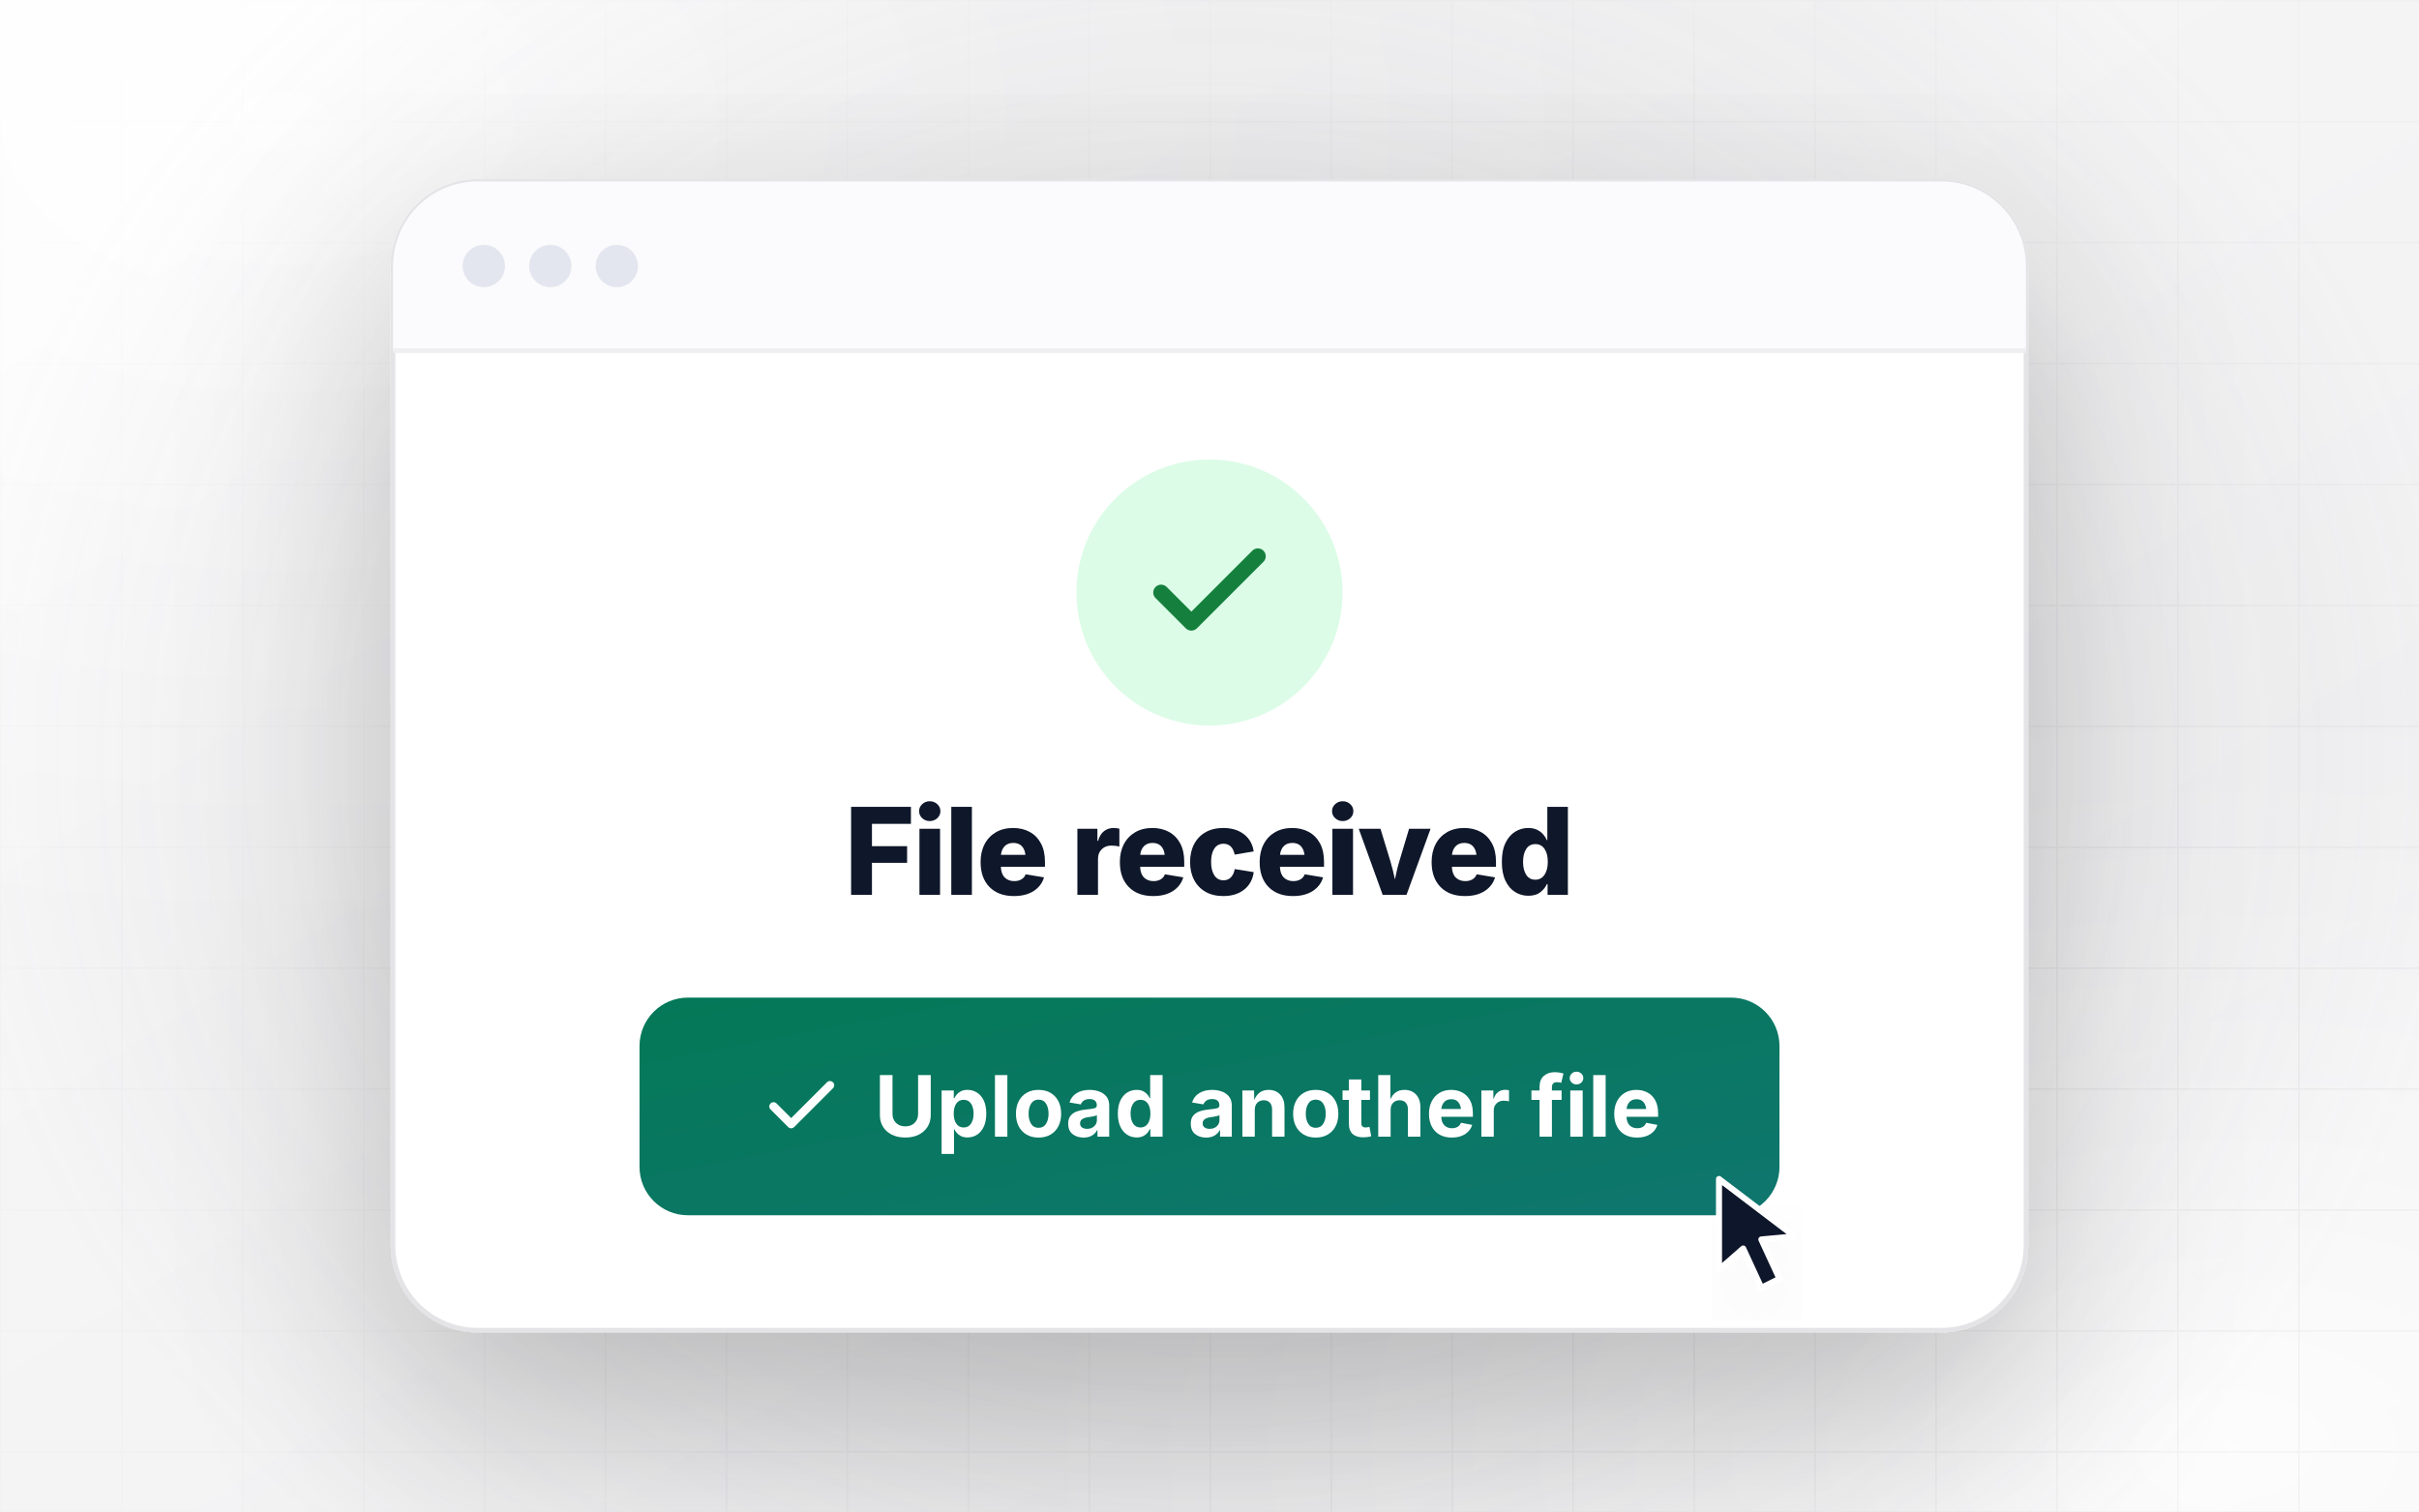
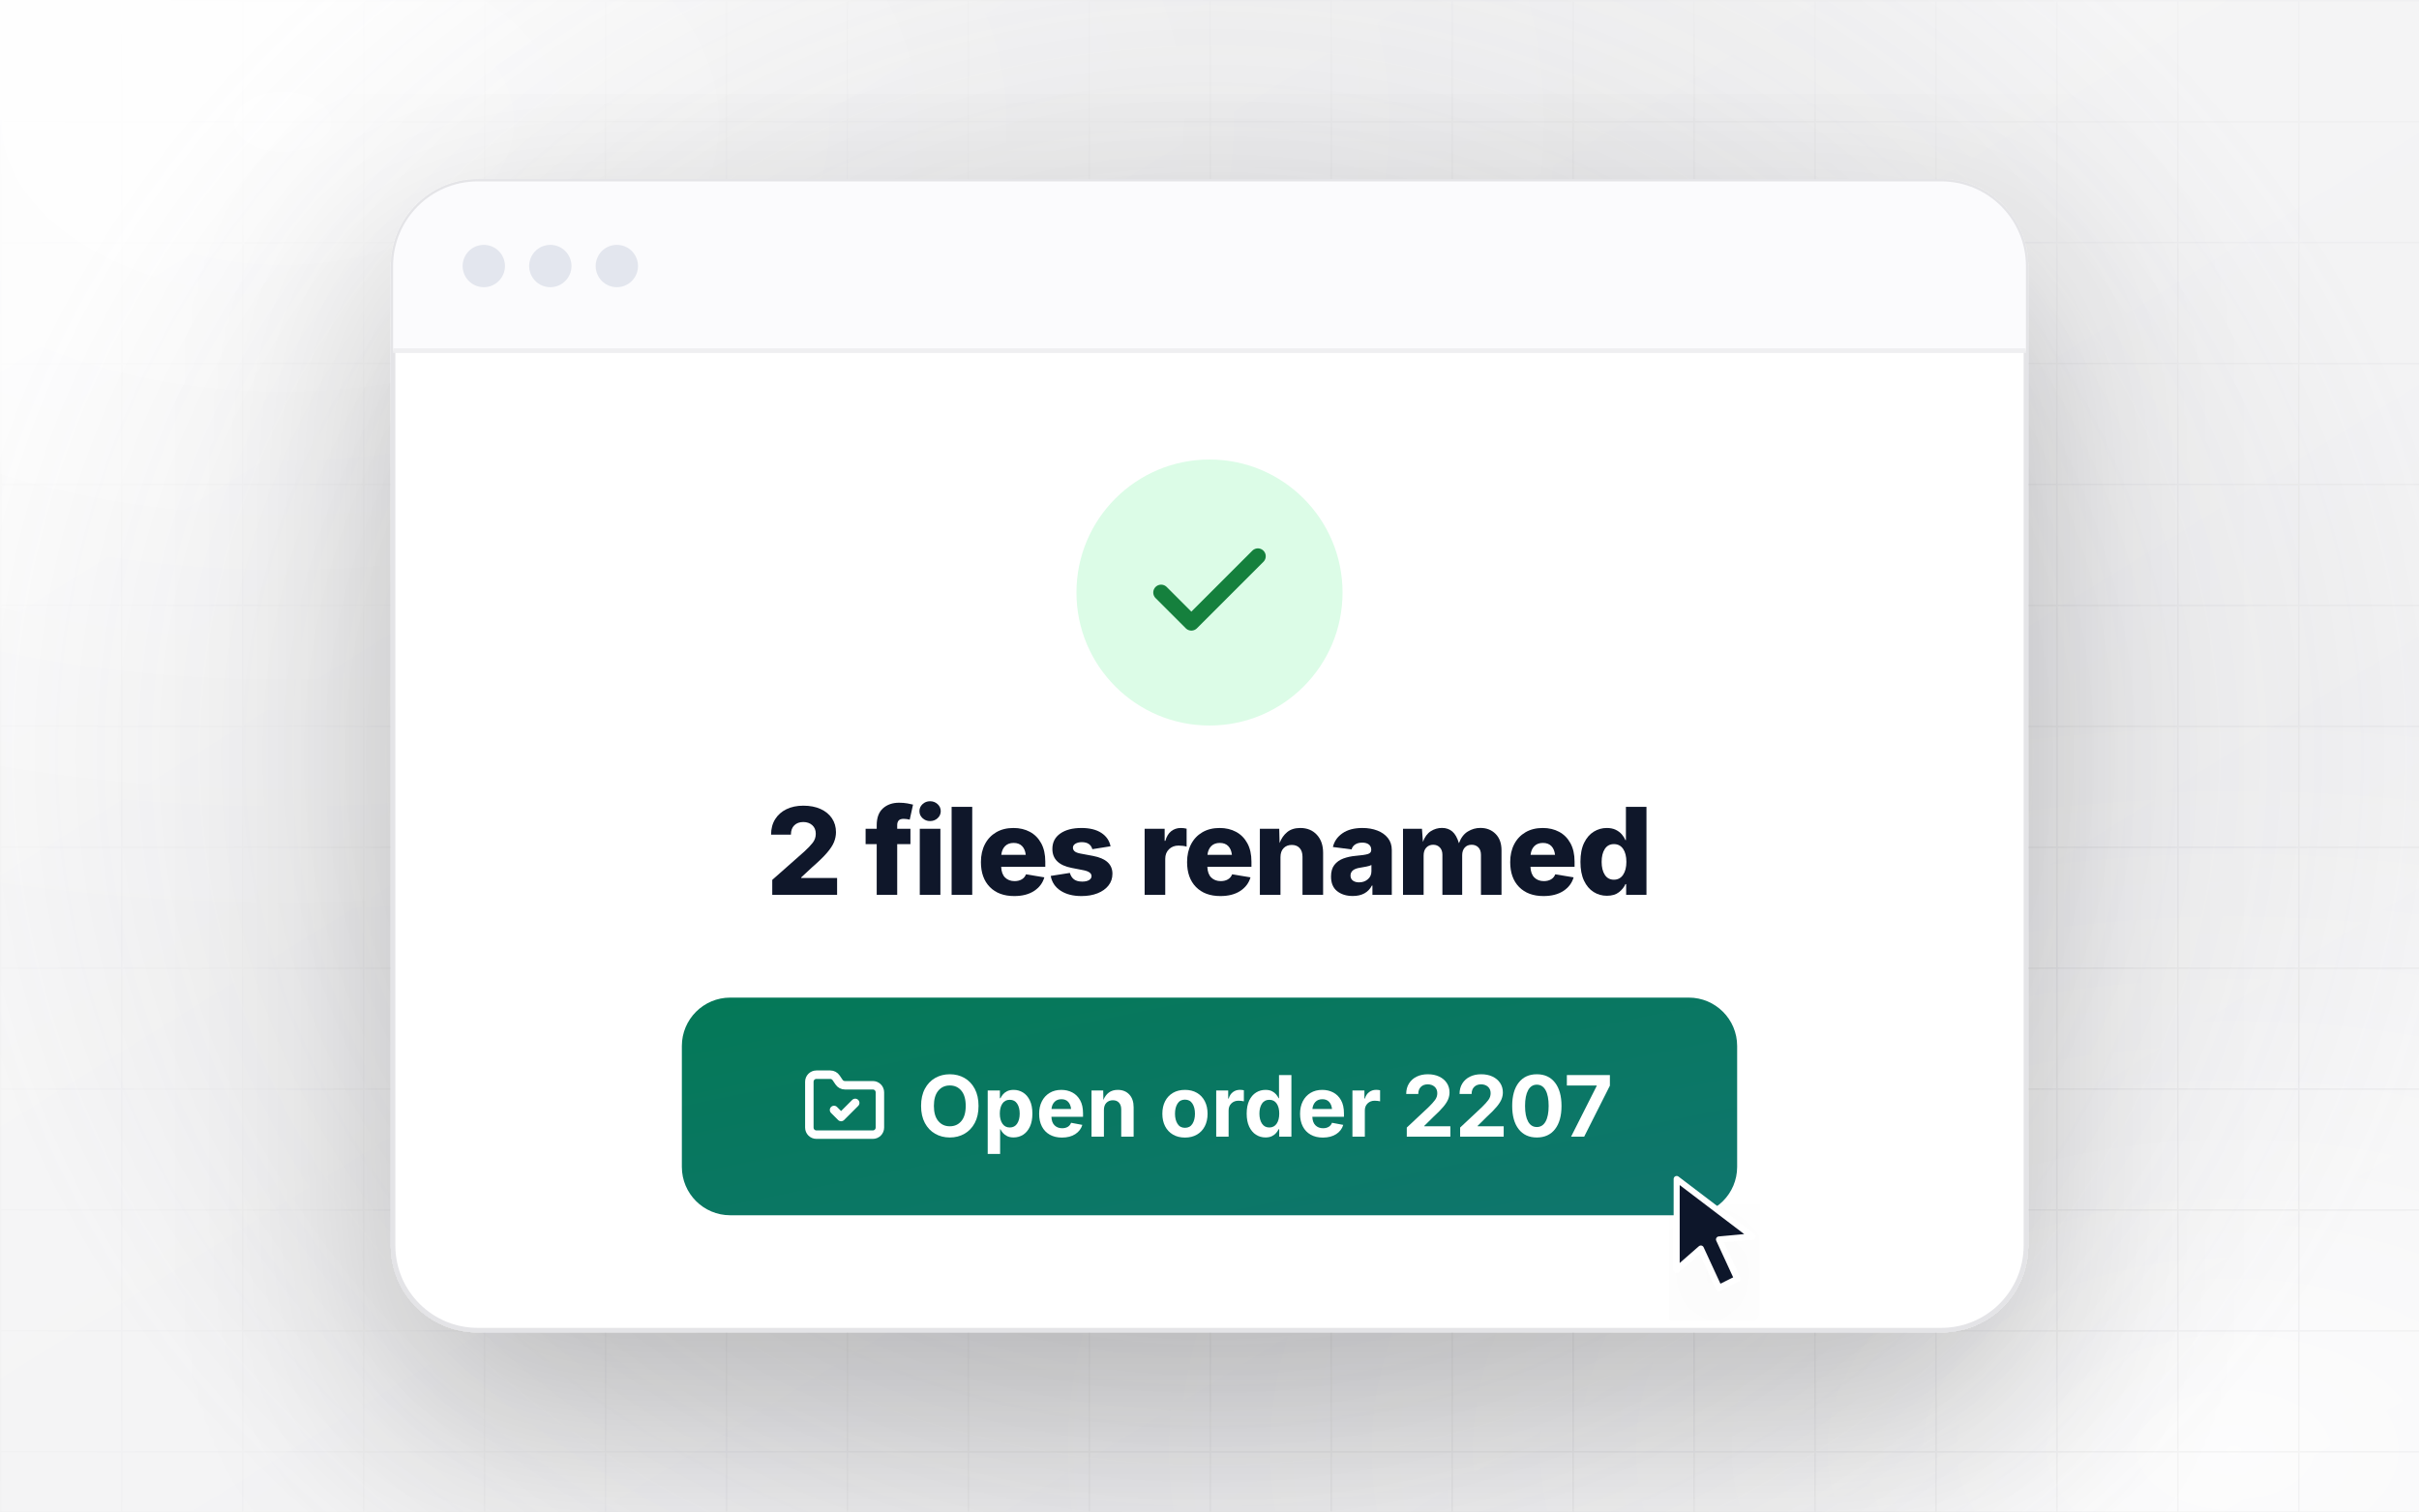
<svg xmlns="http://www.w3.org/2000/svg" xmlns:xlink="http://www.w3.org/1999/xlink" viewBox="0 0 800 500" width="800" height="500" role="img">
  <defs>
    <linearGradient id="bg" x1="0" y1="0" x2="1" y2="1">
      <stop offset="0" stop-color="#FAFAFA" />
      <stop offset="1" stop-color="#EEEEF0" />
    </linearGradient>
    <radialGradient id="glowA" cx="0.12" cy="0.08" r="0.55">
      <stop offset="0" stop-color="#FFFFFF" stop-opacity="0.95" />
      <stop offset="1" stop-color="#FFFFFF" stop-opacity="0" />
    </radialGradient>
    <radialGradient id="glowB" cx="0.92" cy="0.96" r="0.5">
      <stop offset="0" stop-color="#FFFFFF" stop-opacity="0.85" />
      <stop offset="1" stop-color="#FFFFFF" stop-opacity="0" />
    </radialGradient>
    <linearGradient id="gAcc" x1="0" y1="0" x2="1" y2="1">
      <stop offset="0" stop-color="#047857" />
      <stop offset="1" stop-color="#0F766E" />
    </linearGradient>
    <linearGradient id="gStroke" x1="0" y1="0" x2="1" y2="0">
      <stop offset="0" stop-color="#6EE7B7" />
      <stop offset="1" stop-color="#5EEAD4" />
    </linearGradient>
    <pattern id="grid" width="40" height="40" patternUnits="userSpaceOnUse">
      <path d="M40 0H0V40" fill="none" stroke="#52525B" stroke-opacity="0.07" stroke-width="1" />
    </pattern>
    <radialGradient id="fade" cx="0.5" cy="0.45" r="0.65">
      <stop offset="0" stop-color="#fff" stop-opacity="1" />
      <stop offset="1" stop-color="#fff" stop-opacity="0" />
    </radialGradient>
    <mask id="gridMask">
      <rect width="1200" height="800" fill="url(#fade)" />
    </mask>
    <filter id="e1" x="-10%" y="-10%" width="120%" height="140%">
      <feDropShadow dx="0" dy="1" stdDeviation="1.2" flood-color="#0F172A" flood-opacity="0.07" />
      <feDropShadow dx="0" dy="12" stdDeviation="18" flood-color="#18181B" flood-opacity="0.08" />
    </filter>
    <filter id="e2" x="-15%" y="-15%" width="130%" height="160%">
      <feDropShadow dx="0" dy="2" stdDeviation="3" flood-color="#0F172A" flood-opacity="0.10" />
      <feDropShadow dx="0" dy="28" stdDeviation="34" flood-color="#18181B" flood-opacity="0.20" />
    </filter>
    <radialGradient id="spot" cx="0.5" cy="0.5" r="0.5">
      <stop offset="0" stop-color="#71717A" stop-opacity="0.24" />
      <stop offset="1" stop-color="#71717A" stop-opacity="0" />
    </radialGradient>
-     <path id="g800_F" d="M116 0V1490H1129V1202H469V824H1064V542H469V0Z" />
+     <path id="g800_two" d="M111 0V253L653 732Q745 816 796.5 882.5Q848 949 848 1034Q848 1127 788.0 1180.0Q728 1233 636 1233Q541 1233 484.0 1177.0Q427 1121 427 1019H91Q91 1170 159.5 1280.0Q228 1390 351.0 1450.0Q474 1510 637 1510Q805 1510 929.5 1453.5Q1054 1397 1122.0 1295.5Q1190 1194 1190 1061Q1190 976 1156.5 893.0Q1123 810 1035.0 708.5Q947 607 786 467L601 295V285H1209V0Z" />
+     <path id="g800_f" d="M779 1118V859H555V0H208V859H20V1118H208V1178Q208 1370 314.0 1465.0Q420 1560 588 1560Q662 1560 727.0 1548.5Q792 1537 823 1528L767 1273Q747 1278 720.0 1282.5Q693 1287 666 1287Q604 1287 579.5 1258.5Q555 1230 555 1181V1118Z" />
    <path id="g800_i" d="M115 0V1118H464V0ZM289 1249Q215 1249 162.0 1298.0Q109 1347 109 1417Q109 1487 162.0 1536.0Q215 1585 289 1585Q364 1585 417.0 1536.0Q470 1487 470 1417Q470 1347 417.0 1298.0Q364 1249 289 1249Z" />
    <path id="g800_l" d="M464 1490V0H115V1490Z" />
    <path id="g800_e" d="M636 -21Q373 -21 222.5 132.5Q72 286 72 555Q72 727 139.5 857.0Q207 987 331.0 1059.5Q455 1132 623 1132Q780 1132 901.5 1066.5Q1023 1001 1092.5 873.5Q1162 746 1162 562V474H415Q420 353 481.5 292.5Q543 232 642 232Q712 232 763.0 261.5Q814 291 835 347L1146 296Q1104 151 971.5 65.0Q839 -21 636 -21ZM417 677H831Q821 772 769.0 825.5Q717 879 626 879Q534 879 480.5 824.5Q427 770 417 677Z" />
+     <path id="g800_s" d="M586 -21Q371 -21 232.5 69.5Q94 160 65 320L389 371Q410 298 460.0 261.0Q510 224 599 224Q672 224 714.0 249.5Q756 275 756 317Q756 390 619 417L424 455Q93 518 93 777Q93 944 226.5 1038.0Q360 1132 585 1132Q795 1132 922.0 1049.0Q1049 966 1078 822L770 773Q736 892 591 892Q528 892 484.5 866.5Q441 841 441 798Q441 764 468.0 738.5Q495 713 567 699L781 659Q1110 597 1110 357Q1110 242 1042.5 157.0Q975 72 857.0 25.5Q739 -21 586 -21Z" />
    <path id="g800_r" d="M115 0V1118H454V914H466Q496 1024 565.5 1078.0Q635 1132 727 1132Q778 1132 826 1120V816Q801 825 760.5 829.5Q720 834 688 834Q591 834 527.5 772.0Q464 710 464 610V0Z" />
-     <path id="g800_c" d="M634 -21Q459 -21 333.0 51.5Q207 124 139.5 253.5Q72 383 72 555Q72 727 139.5 857.0Q207 987 333.0 1059.5Q459 1132 634 1132Q848 1132 985.5 1025.0Q1123 918 1149 735L827 681Q810 769 762.5 817.0Q715 865 638 865Q538 865 483.0 783.5Q428 702 428 557Q428 413 483.0 329.5Q538 246 638 246Q715 246 763.5 296.0Q812 346 828 436L1150 384Q1124 196 987.0 87.5Q850 -21 634 -21Z" />
-     <path id="g800_v" d="M427 0 22 1118H390L557 571Q580 496 598.5 419.0Q617 342 635 261Q651 342 669.0 418.5Q687 495 710 571L874 1118H1238L831 0Z" />
+     <path id="g800_n" d="M464 638V0H115V1118H443L449 877Q493 993 578.0 1062.5Q663 1132 799 1132Q974 1132 1080.0 1017.0Q1186 902 1186 712V0H837V644Q837 738 789.0 791.5Q741 845 655 845Q570 845 517.0 790.5Q464 736 464 638Z" />
+     <path id="g800_a" d="M428 -20Q267 -20 163.5 62.0Q60 144 60 310Q60 434 117.0 507.0Q174 580 268.5 615.0Q363 650 476 660Q618 672 679.5 689.5Q741 707 741 759V763Q741 821 700.5 852.5Q660 884 589 884Q516 884 469.0 853.0Q422 822 408 769L92 810Q125 953 253.5 1042.5Q382 1132 592 1132Q731 1132 843.5 1089.0Q956 1046 1022.5 962.5Q1089 879 1089 759V0H761V157H752Q659 -20 428 -20ZM534 211Q622 211 683.0 263.0Q744 315 744 398V505Q714 489 657.0 478.0Q600 467 551 459Q390 435 390 326Q390 270 430.5 240.5Q471 211 534 211Z" />
+     <path id="g800_m" d="M115 0V1118H436L452 896Q498 1022 585.5 1077.5Q673 1133 774 1133Q880 1133 950.5 1072.0Q1021 1011 1062 874Q1113 1012 1212.5 1072.5Q1312 1133 1425 1133Q1582 1133 1682.5 1032.0Q1783 931 1783 754V0H1435V675Q1435 760 1390.5 804.0Q1346 848 1277 848Q1203 848 1160.0 799.5Q1117 751 1117 671V0H782V680Q782 757 738.5 802.5Q695 848 626 848Q555 848 509.5 800.0Q464 752 464 664V0Z" />
    <path id="g800_d" d="M520 -16Q396 -16 294.0 48.5Q192 113 132.0 240.5Q72 368 72 558Q72 754 134.5 881.0Q197 1008 298.5 1070.0Q400 1132 517 1132Q606 1132 669.0 1101.5Q732 1071 772.5 1023.5Q813 976 834 926H842V1490H1190V0H846V181H834Q801 105 724.5 44.5Q648 -16 520 -16ZM639 256Q738 256 794.0 338.5Q850 421 850 558Q850 697 794.5 778.0Q739 859 639 859Q538 859 484.5 776.5Q431 694 431 558Q431 422 484.5 339.0Q538 256 639 256Z" />
-     <path id="g700_U" d="M750 -21Q564 -21 426.0 47.0Q288 115 211.5 237.5Q135 360 135 523V1490H440V548Q440 418 524.5 333.5Q609 249 750 249Q890 249 974.5 333.5Q1059 418 1059 548V1490H1365V523Q1365 360 1287.5 237.5Q1210 115 1072.0 47.0Q934 -21 750 -21Z" />
+     <path id="g700_O" d="M789 -20Q592 -20 434.5 70.0Q277 160 185.5 331.0Q94 502 94 744Q94 987 185.5 1158.5Q277 1330 434.5 1420.0Q592 1510 789 1510Q987 1510 1144.0 1420.0Q1301 1330 1392.5 1158.5Q1484 987 1484 744Q1484 501 1392.5 330.5Q1301 160 1144.0 70.0Q987 -20 789 -20ZM789 251Q963 251 1068.5 377.5Q1174 504 1174 744Q1174 985 1068.5 1112.0Q963 1239 789 1239Q616 1239 510.0 1111.5Q404 984 404 744Q404 505 510.0 378.0Q616 251 789 251Z" />
    <path id="g700_p" d="M128 -418V1118H423V930H437Q457 974 495.5 1021.0Q534 1068 597.5 1100.0Q661 1132 756 1132Q880 1132 983.0 1068.0Q1086 1004 1147.5 876.0Q1209 748 1209 557Q1209 371 1149.0 242.5Q1089 114 986.0 47.5Q883 -19 754 -19Q663 -19 600.0 12.0Q537 43 497.5 88.5Q458 134 437 179H428V-418ZM662 222Q779 222 840.5 316.0Q902 410 902 558Q902 705 841.0 798.5Q780 892 662 892Q546 892 483.5 801.0Q421 710 421 558Q421 406 484.0 314.0Q547 222 662 222Z" />
-     <path id="g700_l" d="M428 1490V0H128V1490Z" />
+     <path id="g700_e" d="M633 -22Q462 -22 338.0 48.0Q214 118 147.5 247.0Q81 376 81 553Q81 726 147.5 856.0Q214 986 334.5 1059.0Q455 1132 618 1132Q764 1132 883.0 1070.0Q1002 1008 1072.5 882.0Q1143 756 1143 565V481H378Q383 344 454.0 274.0Q525 204 638 204Q717 204 773.5 237.5Q830 271 854 336L1126 285Q1085 146 956.5 62.0Q828 -22 633 -22ZM380 669H854Q843 778 784.0 842.0Q725 906 621 906Q513 906 451.0 839.5Q389 773 380 669Z" />
+     <path id="g700_n" d="M428 647V0H128V1118H411L415 887Q462 1004 548.0 1068.0Q634 1132 763 1132Q937 1132 1042.0 1020.0Q1147 908 1147 711V0H847V659Q847 763 793.5 822.0Q740 881 645 881Q549 881 488.5 819.5Q428 758 428 647Z" />
    <path id="g700_o" d="M628 -22Q460 -22 337.0 50.5Q214 123 147.5 252.5Q81 382 81 554Q81 727 147.5 857.0Q214 987 337.0 1059.5Q460 1132 628 1132Q796 1132 919.0 1059.5Q1042 987 1108.5 857.0Q1175 727 1175 554Q1175 382 1108.5 252.5Q1042 123 919.0 50.5Q796 -22 628 -22ZM628 214Q748 214 809.0 311.0Q870 408 870 555Q870 703 809.0 799.5Q748 896 628 896Q508 896 447.5 799.5Q387 703 387 555Q387 408 447.5 311.0Q508 214 628 214Z" />
-     <path id="g700_a" d="M440 -22Q280 -22 174.0 62.5Q68 147 68 313Q68 438 128.0 509.0Q188 580 284.0 613.0Q380 646 490 656Q634 670 697.5 685.5Q761 701 761 756V761Q761 832 715.5 871.0Q670 910 586 910Q499 910 446.0 872.5Q393 835 375 781L100 827Q143 972 271.5 1052.0Q400 1132 587 1132Q707 1132 815.5 1094.0Q924 1056 992.5 972.5Q1061 889 1061 753V0H777V155H767Q726 77 645.0 27.5Q564 -22 440 -22ZM525 189Q630 189 696.5 250.0Q763 311 763 400V521Q745 508 704.5 498.5Q664 489 619.0 481.5Q574 474 541 470Q458 458 407.0 423.0Q356 388 356 321Q356 256 403.5 222.5Q451 189 525 189Z" />
+     <path id="g700_r" d="M128 0V1118H418V923H430Q461 1026 533.5 1079.5Q606 1133 700 1133Q751 1133 797 1123V855Q777 861 738.5 865.5Q700 870 667 870Q563 870 495.5 805.0Q428 740 428 636V0Z" />
    <path id="g700_d" d="M537 -19Q408 -19 305.0 47.5Q202 114 141.5 242.5Q81 371 81 557Q81 748 143.0 876.0Q205 1004 308.0 1068.0Q411 1132 535 1132Q630 1132 693.0 1100.0Q756 1068 794.5 1021.0Q833 974 853 930H863V1490H1163V0H868V179H853Q832 134 793.0 88.5Q754 43 691.0 12.0Q628 -19 537 -19ZM629 222Q743 222 806.0 314.0Q869 406 869 558Q869 710 806.5 801.0Q744 892 629 892Q511 892 450.0 798.5Q389 705 389 558Q389 410 450.5 316.0Q512 222 629 222Z" />
-     <path id="g700_n" d="M428 647V0H128V1118H411L415 887Q462 1004 548.0 1068.0Q634 1132 763 1132Q937 1132 1042.0 1020.0Q1147 908 1147 711V0H847V659Q847 763 793.5 822.0Q740 881 645 881Q549 881 488.5 819.5Q428 758 428 647Z" />
-     <path id="g700_t" d="M683 1118V889H474V327Q474 223 576 223Q593 223 623.5 227.5Q654 232 671 236L714 11Q664 -4 614.5 -10.0Q565 -16 520 -16Q352 -16 263.0 65.5Q174 147 174 301V889H20V1118H174V1384H474V1118Z" />
-     <path id="g700_h" d="M428 647V0H128V1490H422V904Q471 1013 555.0 1072.5Q639 1132 763 1132Q937 1132 1042.5 1020.0Q1148 908 1148 711V0H847V659Q847 763 793.5 822.0Q740 881 645 881Q549 881 488.5 819.5Q428 758 428 647Z" />
-     <path id="g700_e" d="M633 -22Q462 -22 338.0 48.0Q214 118 147.5 247.0Q81 376 81 553Q81 726 147.5 856.0Q214 986 334.5 1059.0Q455 1132 618 1132Q764 1132 883.0 1070.0Q1002 1008 1072.5 882.0Q1143 756 1143 565V481H378Q383 344 454.0 274.0Q525 204 638 204Q717 204 773.5 237.5Q830 271 854 336L1126 285Q1085 146 956.5 62.0Q828 -22 633 -22ZM380 669H854Q843 778 784.0 842.0Q725 906 621 906Q513 906 451.0 839.5Q389 773 380 669Z" />
-     <path id="g700_r" d="M128 0V1118H418V923H430Q461 1026 533.5 1079.5Q606 1133 700 1133Q751 1133 797 1123V855Q777 861 738.5 865.5Q700 870 667 870Q563 870 495.5 805.0Q428 740 428 636V0Z" />
-     <path id="g700_f" d="M750 1118V889H516V0H217V889H20V1118H217V1204Q217 1382 321.0 1471.0Q425 1560 580 1560Q651 1560 709.0 1549.0Q767 1538 795 1529L741 1303Q723 1308 696.5 1313.0Q670 1318 641 1318Q572 1318 544.0 1285.5Q516 1253 516 1194V1118Z" />
-     <path id="g700_i" d="M128 0V1118H428V0ZM278 1264Q210 1264 162.0 1309.0Q114 1354 114 1418Q114 1482 162.0 1527.0Q210 1572 278 1572Q346 1572 394.5 1527.0Q443 1482 443 1418Q443 1354 394.5 1309.0Q346 1264 278 1264Z" />
+     <path id="g700_two" d="M124 0V220L652 715Q753 814 807.5 887.5Q862 961 862 1051Q862 1151 796.5 1208.5Q731 1266 631 1266Q527 1266 464.5 1204.0Q402 1142 402 1033H110Q110 1178 176.5 1285.5Q243 1393 361.0 1451.5Q479 1510 633 1510Q791 1510 909.0 1453.5Q1027 1397 1092.5 1298.0Q1158 1199 1158 1070Q1158 987 1125.5 906.0Q1093 825 1009.5 724.5Q926 624 773 484L548 262V251H1178V0Z" />
+     <path id="g700_zero" d="M690 -20Q408 -20 251.0 181.0Q94 382 94 744Q94 1106 251.5 1308.0Q409 1510 690 1510Q972 1510 1129.5 1307.5Q1287 1105 1287 744Q1287 382 1130.0 181.0Q973 -20 690 -20ZM690 233Q828 233 902.0 366.0Q976 499 976 744Q976 990 902.0 1124.0Q828 1258 690 1258Q553 1258 479.0 1123.5Q405 989 405 744Q405 499 478.5 366.0Q552 233 690 233Z" />
+     <path id="g700_seven" d="M177 0 797 1228V1238H75V1490H1116V1234L494 0Z" />
  </defs>
  <style>
.pulse{transform-box:fill-box;transform-origin:center;animation:pulse 2.4s cubic-bezier(.2,.7,.3,1) infinite}
@keyframes pulse{0%{transform:scale(1);opacity:.30}75%{transform:scale(2.1);opacity:0}100%{transform:scale(2.1);opacity:0}}
.caret{animation:blink 1.1s steps(1) infinite}
@keyframes blink{0%,55%{opacity:1}56%,100%{opacity:0}}
.press{transform-box:fill-box;transform-origin:0 0;animation:press 3.2s ease-in-out infinite}
@keyframes press{0%,58%,100%{transform:translate(0,0) scale(1)}66%{transform:translate(1.5px,2px) scale(.9)}74%{transform:translate(0,0) scale(1)}}
.ripple{transform-box:fill-box;transform-origin:center;opacity:0;animation:ripple 3.2s ease-out infinite}
@keyframes ripple{0%,62%{opacity:0;transform:scale(.4)}68%{opacity:.5}100%{opacity:0;transform:scale(2.4)}}
.sweep{animation:sweep 4.8s cubic-bezier(.45,0,.2,1) infinite}
@keyframes sweep{0%{transform:translateY(-470px);opacity:0}8%{opacity:1}72%{transform:translateY(0);opacity:1}100%{transform:translateY(0);opacity:1}}
.ring{transform-box:fill-box;transform-origin:50% 12%;animation:ring 4s ease-in-out infinite}
@keyframes ring{0%,70%,100%{transform:rotate(0)}74%{transform:rotate(14deg)}78%{transform:rotate(-12deg)}82%{transform:rotate(8deg)}86%{transform:rotate(-4deg)}90%{transform:rotate(0)}}
.glow{animation:glow 2.6s ease-in-out infinite}
@keyframes glow{0%,100%{opacity:1}50%{opacity:.45}}
.float{animation:float 6s ease-in-out infinite}
@keyframes float{0%,100%{transform:translateY(0)}50%{transform:translateY(-6px)}}
@media (prefers-reduced-motion: reduce){*{animation:none!important}}
</style>
  <rect width="800" height="500" fill="url(#bg)" />
  <rect width="800" height="500" fill="url(#glowA)" />
  <rect width="800" height="500" fill="url(#glowB)" />
  <rect width="800" height="500" fill="url(#grid)" mask="url(#gridMask)" />
  <ellipse cx="400.0" cy="250.0" rx="421.2" ry="361.0" fill="url(#spot)" />
  <rect x="130" y="60" width="540" height="380" rx="28" fill="#fff" stroke="#E4E4E7" stroke-width="1.5" filter="url(#e2)" />
  <path d="M130 116 V88 a28 28 0 0 1 28 -28 H642 a28 28 0 0 1 28 28 V116 Z" fill="#FBFBFD" />
  <line x1="130" y1="116" x2="670" y2="116" stroke="#EFEFF1" stroke-width="1.5" />
  <circle cx="160" cy="88" r="7" fill="#E3E6EE" />
  <circle cx="182" cy="88" r="7" fill="#E3E6EE" />
  <circle cx="204" cy="88" r="7" fill="#E3E6EE" />
  <circle cx="400.0" cy="196" r="44" fill="#DCFCE7" />
  <g transform="translate(376.0 172) scale(2)" fill="none" stroke="#15803D" stroke-width="2.6" stroke-linecap="round" stroke-linejoin="round">
    <path d="M20 6 9 17l-5-5" />
  </g>
  <g>
-     <use href="#g800_F" xlink:href="#g800_F" transform="translate(279.21 296.00) scale(0.01953 -0.01953)" fill="#0F172A" />
-     <use href="#g800_i" xlink:href="#g800_i" transform="translate(301.83 296.00) scale(0.01953 -0.01953)" fill="#0F172A" />
-     <use href="#g800_l" xlink:href="#g800_l" transform="translate(312.36 296.00) scale(0.01953 -0.01953)" fill="#0F172A" />
-     <use href="#g800_e" xlink:href="#g800_e" transform="translate(322.89 296.00) scale(0.01953 -0.01953)" fill="#0F172A" />
-     <use href="#g800_r" xlink:href="#g800_r" transform="translate(354.06 296.00) scale(0.01953 -0.01953)" fill="#0F172A" />
-     <use href="#g800_e" xlink:href="#g800_e" transform="translate(368.95 296.00) scale(0.01953 -0.01953)" fill="#0F172A" />
-     <use href="#g800_c" xlink:href="#g800_c" transform="translate(392.17 296.00) scale(0.01953 -0.01953)" fill="#0F172A" />
-     <use href="#g800_e" xlink:href="#g800_e" transform="translate(415.18 296.00) scale(0.01953 -0.01953)" fill="#0F172A" />
-     <use href="#g800_i" xlink:href="#g800_i" transform="translate(438.40 296.00) scale(0.01953 -0.01953)" fill="#0F172A" />
-     <use href="#g800_v" xlink:href="#g800_v" transform="translate(448.93 296.00) scale(0.01953 -0.01953)" fill="#0F172A" />
-     <use href="#g800_e" xlink:href="#g800_e" transform="translate(472.05 296.00) scale(0.01953 -0.01953)" fill="#0F172A" />
-     <use href="#g800_d" xlink:href="#g800_d" transform="translate(495.28 296.00) scale(0.01953 -0.01953)" fill="#0F172A" />
+     <use href="#g800_two" xlink:href="#g800_two" transform="translate(253.23 296.00) scale(0.01953 -0.01953)" fill="#0F172A" />
+     <use href="#g800_f" xlink:href="#g800_f" transform="translate(285.88 296.00) scale(0.01953 -0.01953)" fill="#0F172A" />
+     <use href="#g800_i" xlink:href="#g800_i" transform="translate(301.94 296.00) scale(0.01953 -0.01953)" fill="#0F172A" />
+     <use href="#g800_l" xlink:href="#g800_l" transform="translate(312.47 296.00) scale(0.01953 -0.01953)" fill="#0F172A" />
+     <use href="#g800_e" xlink:href="#g800_e" transform="translate(323.00 296.00) scale(0.01953 -0.01953)" fill="#0F172A" />
+     <use href="#g800_s" xlink:href="#g800_s" transform="translate(346.22 296.00) scale(0.01953 -0.01953)" fill="#0F172A" />
+     <use href="#g800_r" xlink:href="#g800_r" transform="translate(376.30 296.00) scale(0.01953 -0.01953)" fill="#0F172A" />
+     <use href="#g800_e" xlink:href="#g800_e" transform="translate(391.18 296.00) scale(0.01953 -0.01953)" fill="#0F172A" />
+     <use href="#g800_n" xlink:href="#g800_n" transform="translate(414.41 296.00) scale(0.01953 -0.01953)" fill="#0F172A" />
+     <use href="#g800_a" xlink:href="#g800_a" transform="translate(439.02 296.00) scale(0.01953 -0.01953)" fill="#0F172A" />
+     <use href="#g800_m" xlink:href="#g800_m" transform="translate(461.75 296.00) scale(0.01953 -0.01953)" fill="#0F172A" />
+     <use href="#g800_e" xlink:href="#g800_e" transform="translate(498.04 296.00) scale(0.01953 -0.01953)" fill="#0F172A" />
+     <use href="#g800_d" xlink:href="#g800_d" transform="translate(521.27 296.00) scale(0.01953 -0.01953)" fill="#0F172A" />
  </g>
-   <rect x="211.5" y="330" width="377" height="72" rx="16" fill="url(#gAcc)" />
-   <g transform="translate(251.1514 352.0) scale(1.1667)" fill="none" stroke="#fff" stroke-width="2.4" stroke-linecap="round" stroke-linejoin="round">
-     <path d="M20 6 9 17l-5-5" />
+   <rect x="225.5" y="330" width="349" height="72" rx="16" fill="url(#gAcc)" />
+   <g transform="translate(265.3291 352.0) scale(1.1667)" fill="none" stroke="#fff" stroke-width="2.4" stroke-linecap="round" stroke-linejoin="round">
+     <path d="M20 20a2 2 0 0 0 2-2V8a2 2 0 0 0-2-2h-7.9a2 2 0 0 1-1.69-.9L9.6 3.9A2 2 0 0 0 7.93 3H4a2 2 0 0 0-2 2v13a2 2 0 0 0 2 2Z" />
+     <path d="m9 13 2 2 4-4" />
  </g>
  <g>
-     <use href="#g700_U" xlink:href="#g700_U" transform="translate(289.15 376.00) scale(0.01367 -0.01367)" fill="#fff" />
-     <use href="#g700_p" xlink:href="#g700_p" transform="translate(309.65 376.00) scale(0.01367 -0.01367)" fill="#fff" />
-     <use href="#g700_l" xlink:href="#g700_l" transform="translate(327.30 376.00) scale(0.01367 -0.01367)" fill="#fff" />
-     <use href="#g700_o" xlink:href="#g700_o" transform="translate(334.88 376.00) scale(0.01367 -0.01367)" fill="#fff" />
-     <use href="#g700_a" xlink:href="#g700_a" transform="translate(352.33 376.00) scale(0.01367 -0.01367)" fill="#fff" />
-     <use href="#g700_d" xlink:href="#g700_d" transform="translate(368.58 376.00) scale(0.01367 -0.01367)" fill="#fff" />
-     <use href="#g700_a" xlink:href="#g700_a" transform="translate(392.87 376.00) scale(0.01367 -0.01367)" fill="#fff" />
-     <use href="#g700_n" xlink:href="#g700_n" transform="translate(409.12 376.00) scale(0.01367 -0.01367)" fill="#fff" />
-     <use href="#g700_o" xlink:href="#g700_o" transform="translate(426.55 376.00) scale(0.01367 -0.01367)" fill="#fff" />
-     <use href="#g700_t" xlink:href="#g700_t" transform="translate(443.73 376.00) scale(0.01367 -0.01367)" fill="#fff" />
-     <use href="#g700_h" xlink:href="#g700_h" transform="translate(454.05 376.00) scale(0.01367 -0.01367)" fill="#fff" />
-     <use href="#g700_e" xlink:href="#g700_e" transform="translate(471.48 376.00) scale(0.01367 -0.01367)" fill="#fff" />
-     <use href="#g700_r" xlink:href="#g700_r" transform="translate(488.16 376.00) scale(0.01367 -0.01367)" fill="#fff" />
-     <use href="#g700_f" xlink:href="#g700_f" transform="translate(506.19 376.00) scale(0.01367 -0.01367)" fill="#fff" />
-     <use href="#g700_i" xlink:href="#g700_i" transform="translate(517.57 376.00) scale(0.01367 -0.01367)" fill="#fff" />
-     <use href="#g700_l" xlink:href="#g700_l" transform="translate(525.16 376.00) scale(0.01367 -0.01367)" fill="#fff" />
-     <use href="#g700_e" xlink:href="#g700_e" transform="translate(532.74 376.00) scale(0.01367 -0.01367)" fill="#fff" />
+     <use href="#g700_O" xlink:href="#g700_O" transform="translate(303.33 376.00) scale(0.01367 -0.01367)" fill="#fff" />
+     <use href="#g700_p" xlink:href="#g700_p" transform="translate(324.90 376.00) scale(0.01367 -0.01367)" fill="#fff" />
+     <use href="#g700_e" xlink:href="#g700_e" transform="translate(342.55 376.00) scale(0.01367 -0.01367)" fill="#fff" />
+     <use href="#g700_n" xlink:href="#g700_n" transform="translate(359.23 376.00) scale(0.01367 -0.01367)" fill="#fff" />
+     <use href="#g700_o" xlink:href="#g700_o" transform="translate(383.30 376.00) scale(0.01367 -0.01367)" fill="#fff" />
+     <use href="#g700_r" xlink:href="#g700_r" transform="translate(400.47 376.00) scale(0.01367 -0.01367)" fill="#fff" />
+     <use href="#g700_d" xlink:href="#g700_d" transform="translate(411.19 376.00) scale(0.01367 -0.01367)" fill="#fff" />
+     <use href="#g700_e" xlink:href="#g700_e" transform="translate(428.84 376.00) scale(0.01367 -0.01367)" fill="#fff" />
+     <use href="#g700_r" xlink:href="#g700_r" transform="translate(445.52 376.00) scale(0.01367 -0.01367)" fill="#fff" />
+     <use href="#g700_two" xlink:href="#g700_two" transform="translate(463.55 376.00) scale(0.01367 -0.01367)" fill="#fff" />
+     <use href="#g700_two" xlink:href="#g700_two" transform="translate(481.19 376.00) scale(0.01367 -0.01367)" fill="#fff" />
+     <use href="#g700_zero" xlink:href="#g700_zero" transform="translate(498.82 376.00) scale(0.01367 -0.01367)" fill="#fff" />
+     <use href="#g700_seven" xlink:href="#g700_seven" transform="translate(517.16 376.00) scale(0.01367 -0.01367)" fill="#fff" />
  </g>
-   <circle class="ripple" cx="568.5" cy="390" r="14" fill="#047857" />
+   <circle class="ripple" cx="554.5" cy="390" r="14" fill="#047857" />
  <g class="press">
    <g filter="url(#e1)">
-       <path d="M568.5 390 l0 30 l8 -7 l6 13 l6 -3 l-6 -13 l11 -1 z" fill="#0F172A" stroke="#fff" stroke-width="2" stroke-linejoin="round" />
+       <path d="M554.5 390 l0 30 l8 -7 l6 13 l6 -3 l-6 -13 l11 -1 z" fill="#0F172A" stroke="#fff" stroke-width="2" stroke-linejoin="round" />
    </g>
  </g>
</svg>
